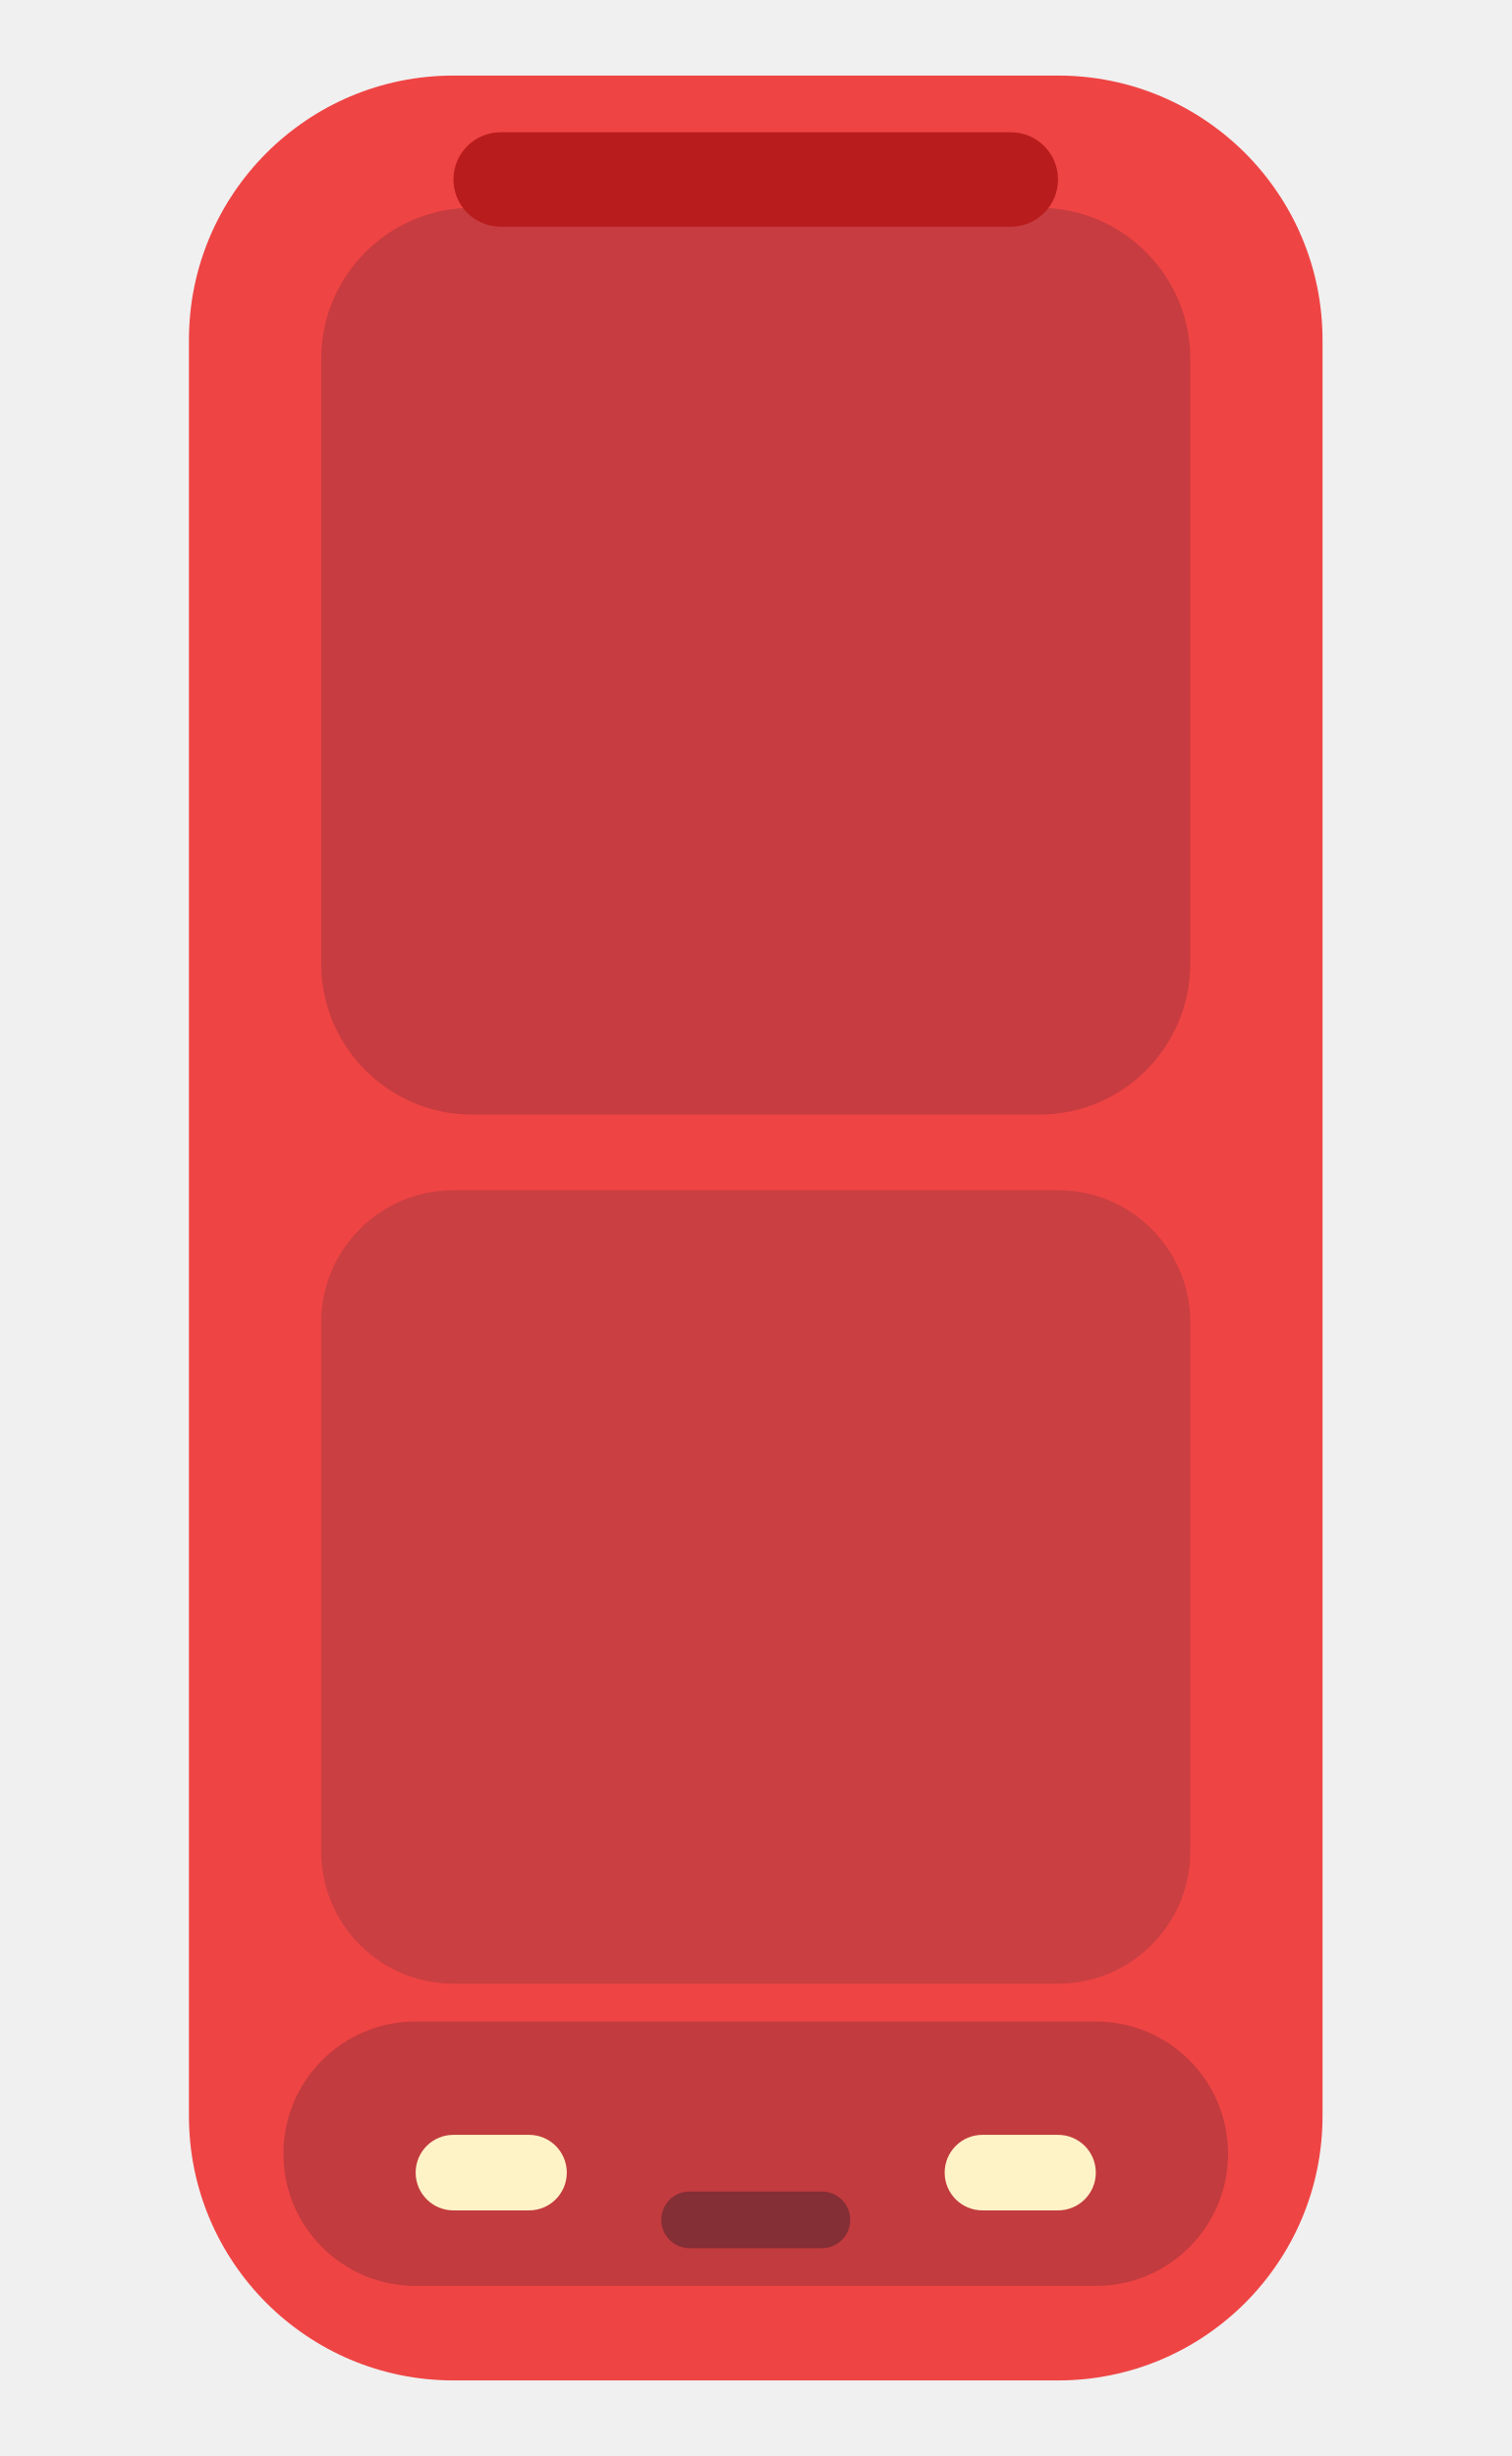
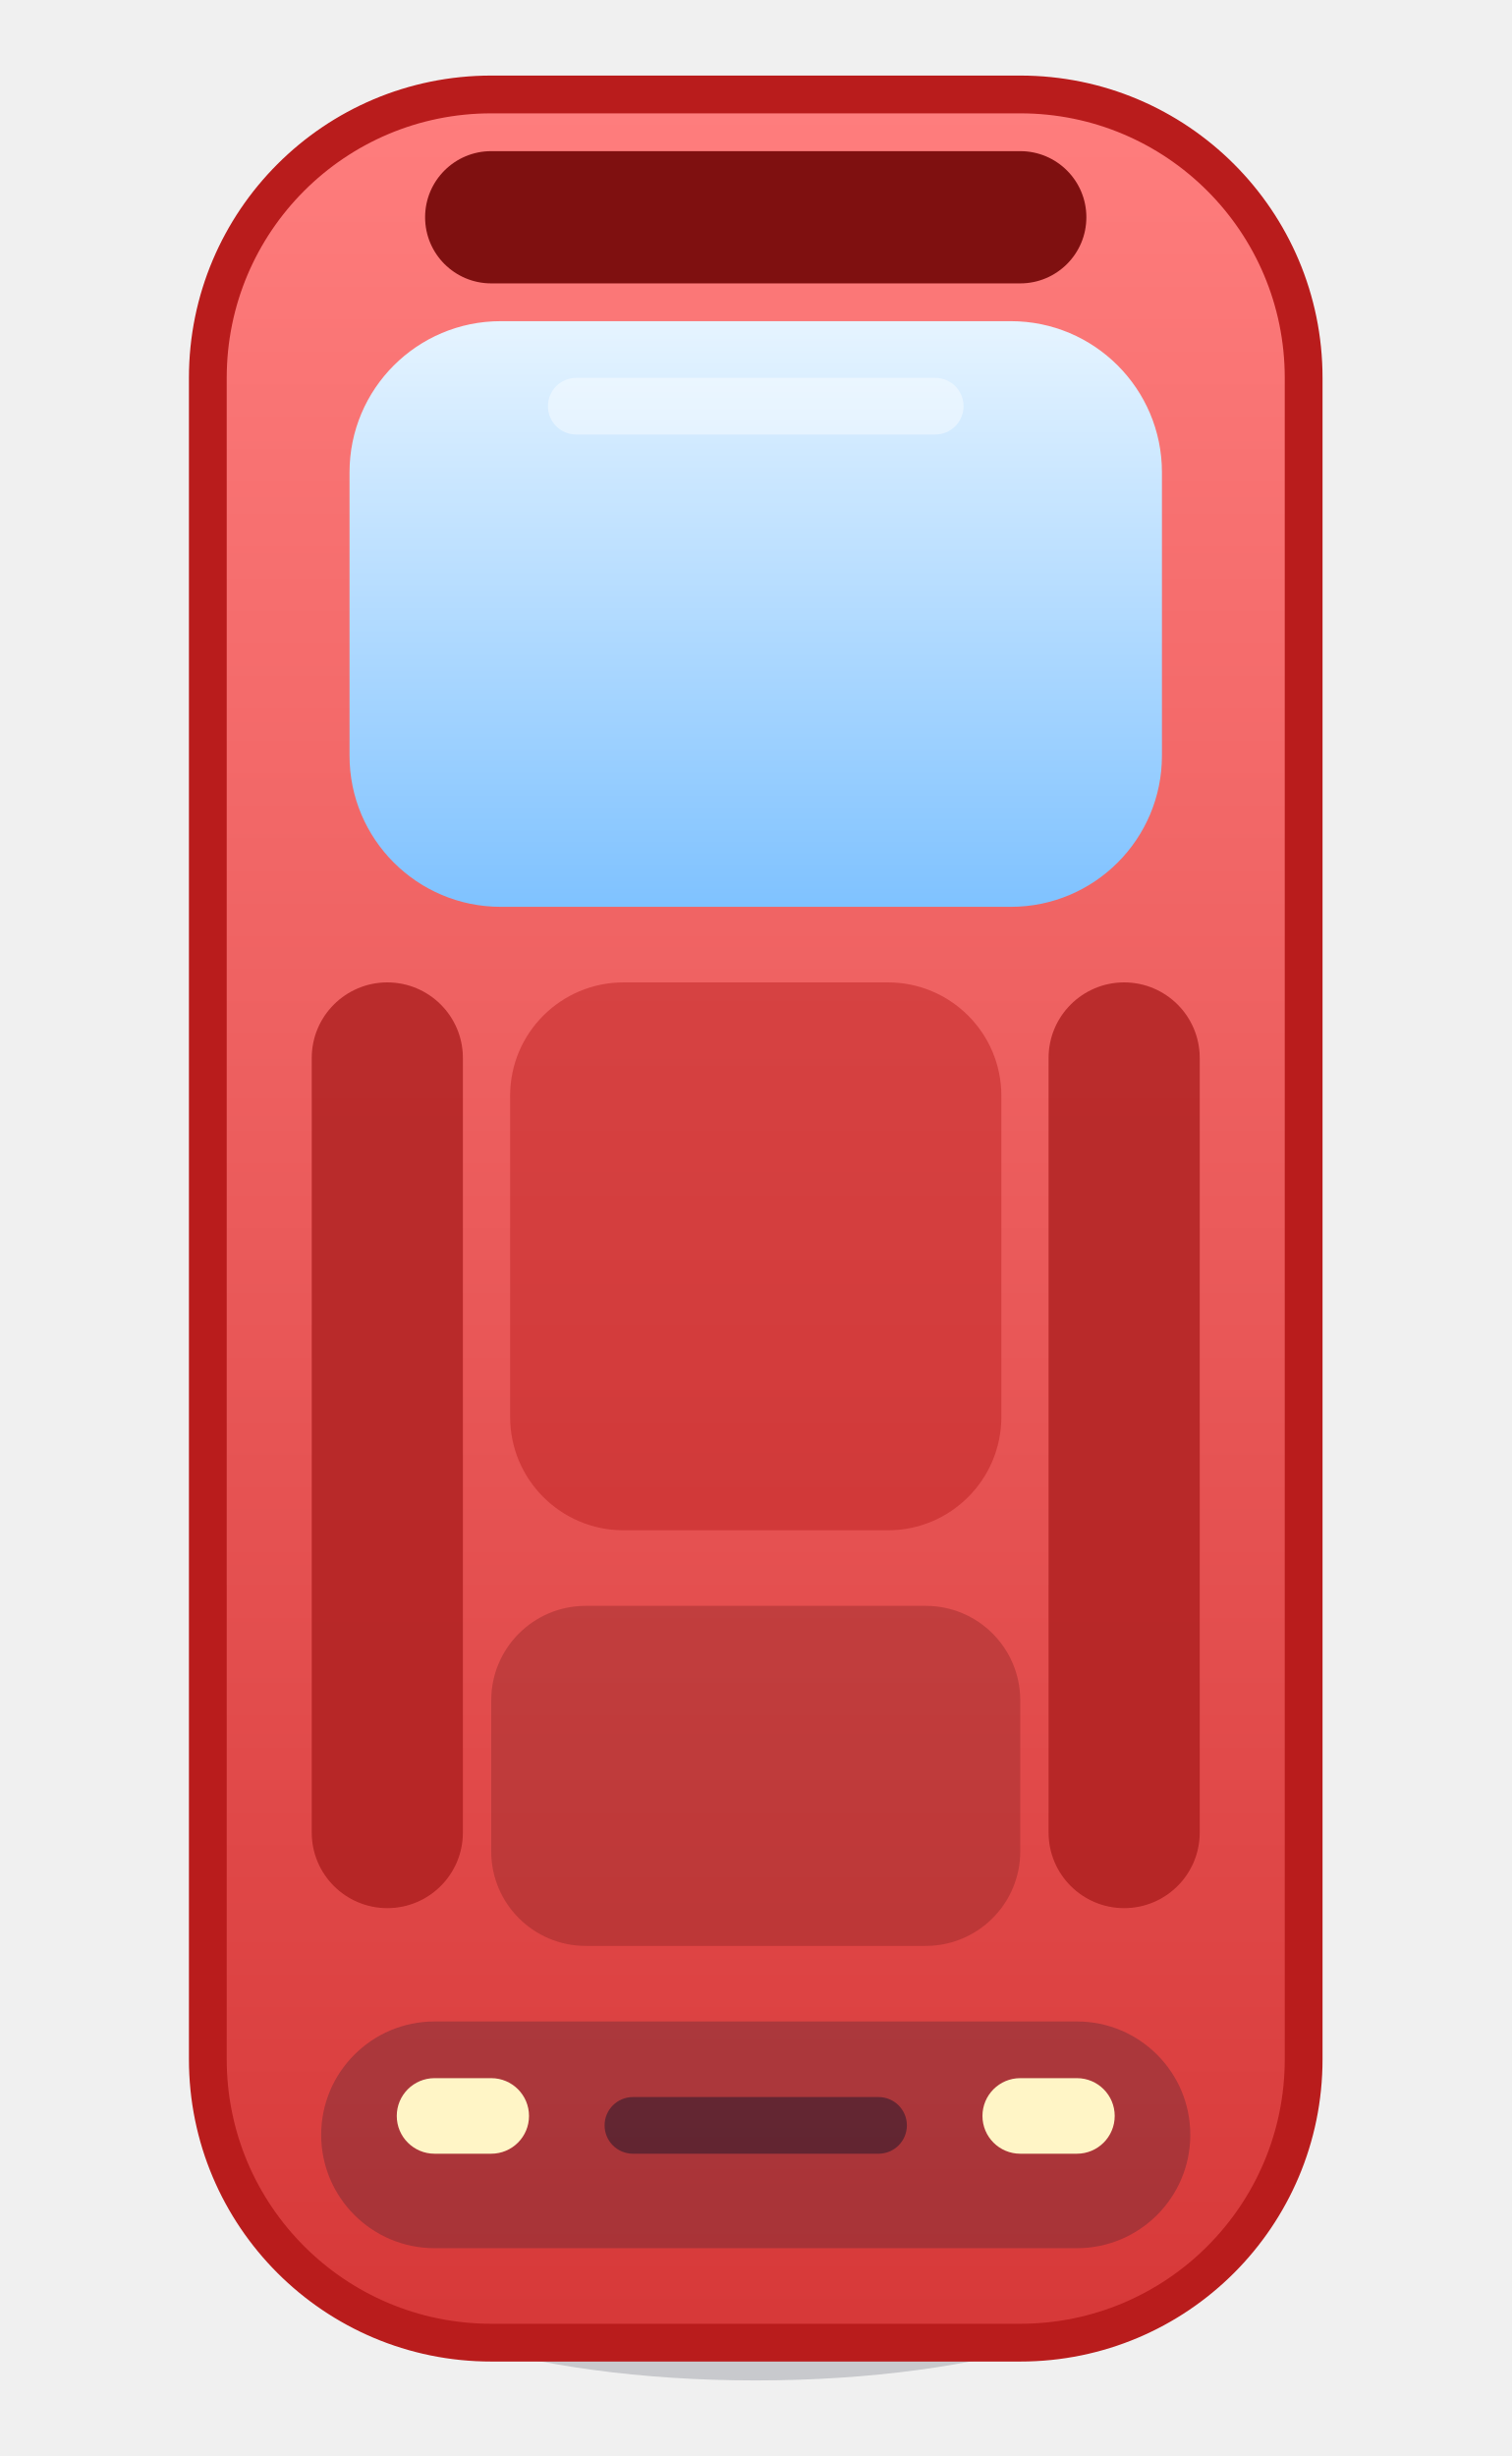
<svg xmlns="http://www.w3.org/2000/svg" width="160" height="260" viewBox="0 0 160 260">
-   <rect x="20" y="8" width="120" height="244" rx="28" fill="#ef4444" />
-   <rect x="34" y="22" width="92" height="96" rx="16" fill="#0f172a" opacity="0.18" />
-   <rect x="34" y="126" width="92" height="84" rx="14" fill="#1f2937" opacity="0.18" />
-   <rect x="30" y="214" width="100" height="28" rx="14" fill="#0f172a" opacity="0.2" />
-   <rect x="48" y="14" width="64" height="10" rx="5" fill="#b91c1c" />
-   <rect x="44" y="226" width="16" height="8" rx="4" fill="#fef3c7" />
-   <rect x="100" y="226" width="16" height="8" rx="4" fill="#fef3c7" />
-   <rect x="70" y="232" width="20" height="6" rx="3" fill="#111827" opacity="0.35" />
+   <defs>
+     <linearGradient id="ganiBody" x1="80" y1="8" x2="80" y2="252" gradientUnits="userSpaceOnUse">
+       <stop offset="0" stop-color="#ff7e7e" />
+       <stop offset="1" stop-color="#d63737" />
+     </linearGradient>
+     <linearGradient id="ganiGlass" x1="80" y1="34" x2="80" y2="96" gradientUnits="userSpaceOnUse">
+       <stop offset="0" stop-color="#e6f4ff" />
+       <stop offset="1" stop-color="#7fc2ff" />
+     </linearGradient>
+   </defs>
+   <ellipse cx="80" cy="238" rx="44" ry="14" fill="#0f172a" opacity="0.18" />
+   <rect x="22" y="10" width="116" height="238" rx="30" fill="url(#ganiBody)" stroke="#b91c1c" stroke-width="4" />
+   <rect x="45" y="16" width="70" height="14" rx="7" fill="#7f1010" />
+   <rect x="37" y="34" width="86" height="62" rx="16" fill="url(#ganiGlass)" />
+   <rect x="33" y="104" width="16" height="98" rx="8" fill="#a91b1b" opacity="0.76" />
+   <rect x="111" y="104" width="16" height="98" rx="8" fill="#a91b1b" opacity="0.76" />
+   <rect x="54" y="104" width="52" height="58" rx="12" fill="#b91c1c" opacity="0.46" />
+   <rect x="52" y="170" width="56" height="36" rx="10" fill="#7f1d1d" opacity="0.34" />
+   <rect x="34" y="214" width="92" height="24" rx="12" fill="#0f172a" opacity="0.24" />
+   <rect x="64" y="222" width="32" height="6" rx="3" fill="#0b1228" opacity="0.45" />
+   <rect x="42" y="220" width="14" height="8" rx="4" fill="#fff5c6" />
+   <rect x="104" y="220" width="14" height="8" rx="4" fill="#fff5c6" />
+   <rect x="58" y="40" width="44" height="6" rx="3" fill="#ffffff" opacity="0.42" />
</svg>
